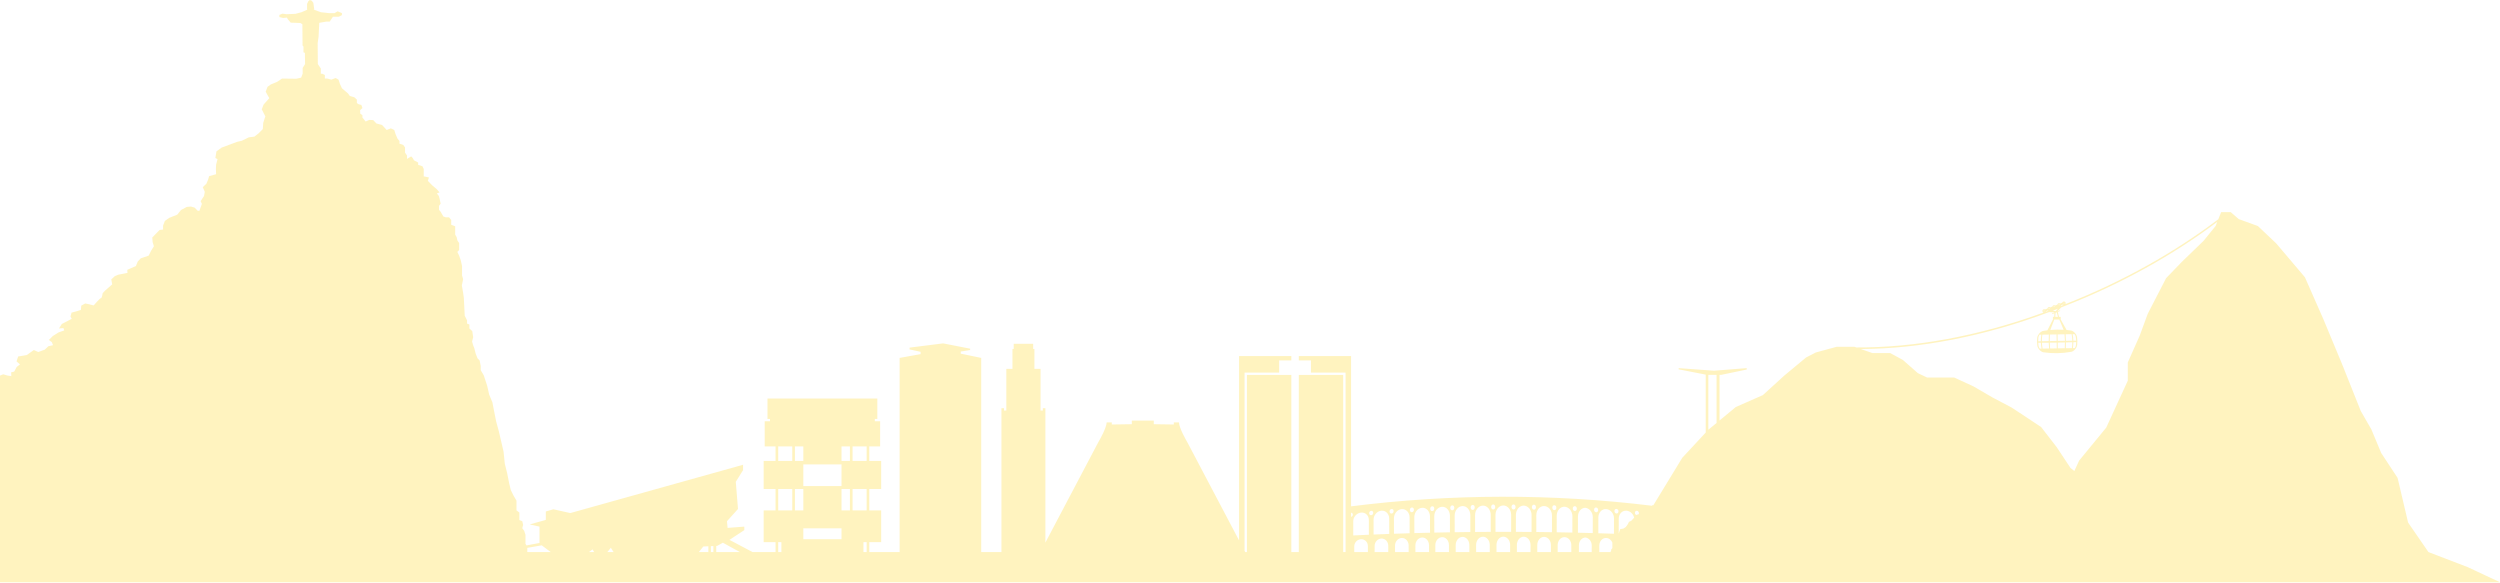
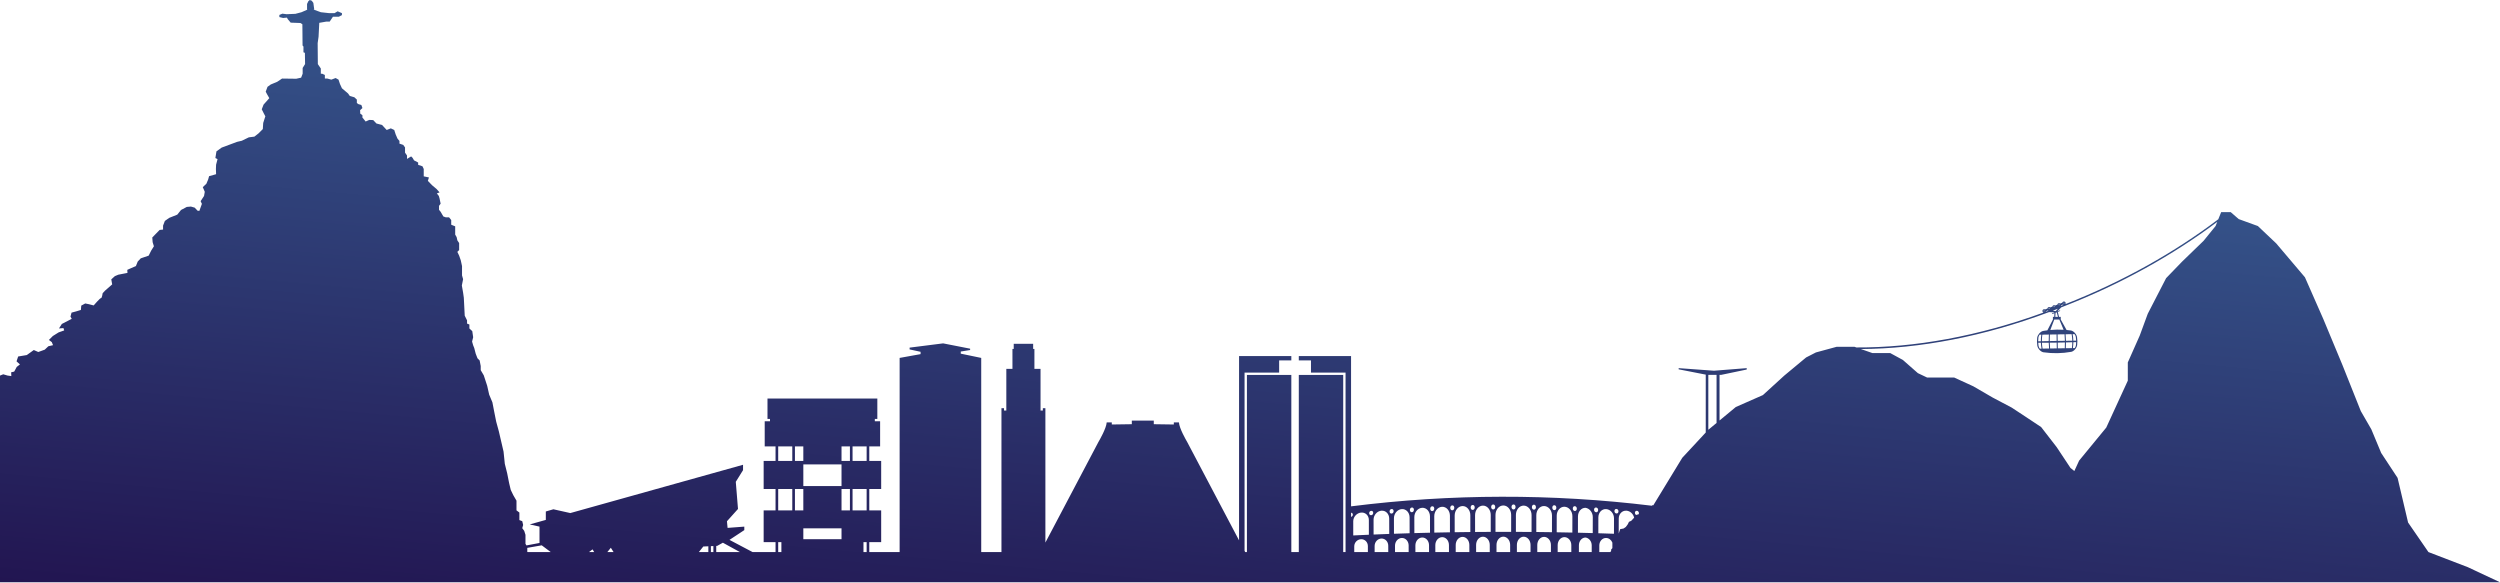
<svg xmlns="http://www.w3.org/2000/svg" version="1.1" id="svg1" width="6666.666" height="1552.72" viewBox="0 0 6666.666 1552.72">
-   <defs id="defs1" />
+   <defs id="defs1">
+     <linearGradient id="grad1" x1="0%" y1="100%" x2="100%" y2="-150%">
+       <stop offset="0%" stop-color="#221551" />
+       <stop offset="50%" stop-color="#3D6EA2" />
+       <stop offset="75%" stop-color="#4B9ACB" />
+       <stop offset="100%" stop-color="#58C7F3" />
+     </linearGradient>
+   </defs>
  <g id="g1" transform="translate(-10645.213,1832.495)">
    <g id="group-R5" transform="translate(1574.482,-4602.333)">
-       <path id="path4" d="m 10476.841,4237.278 v 4.307 l 0.88,0.426 h 61.64 l -23.986,-17.96 -38.534,6.72 z m 178.374,4.733 -4.387,-7.24 -9.4,7.24 z m 51.733,0 -7.307,-11.467 -9.306,11.467 z m 252.72,0 v -15.427 l -13.48,0.6 -11.853,14.826 z m 6.747,0 h 6.693 v -16.053 l -6.693,0.307 z m 14.293,0 h 63.133 l -45.453,-24.933 -15.16,8.427 -2.52,0.12 z m 165.213,-242.96 h 37.56 v -38.773 h -37.56 z m 0,131.827 h 37.56 v -57.093 h -37.56 z m 0,111.133 h 8.507 v -26.546 h -8.507 z m 44.627,-242.96 h 22.373 v -38.773 h -22.373 z m 0,131.827 h 22.373 v -57.093 h -22.373 z m 22.387,76.853 h 101.853 v -28.92 h -101.853 z m 124.253,-133.947 h -22.4 v 57.093 h 22.4 z m 7.027,-74.733 h 37.56 v -38.773 h -37.56 z m 0,131.827 h 37.56 v -57.093 h -37.56 z m 29.106,111.133 h 8.454 v -26.546 h -8.454 z m -36.133,-281.733 h -22.4 v 38.773 h 22.4 z m -73.533,47.92 h -50.72 v 57.84 h 101.853 v -57.84 h -50.76 z m 1409.933,139.947 c 6.227,-1.307 6.227,-11 0,-11 z m 5.787,49.547 c 13.866,-0.654 27.773,-1.293 41.68,-1.893 -0.04,-13.107 -0.04,-26.2 -0.05,-39.307 0,-12.093 -9.333,-20.987 -20.853,-19.773 -11.48,1.173 -20.773,11.56 -20.773,23.133 z m 2.693,44.32 h 36.333 v -15.96 c -0.03,-10.507 -8.16,-18.72 -18.186,-18.333 -10.04,0.387 -18.147,8.893 -18.147,19 z m 45.2,-98.293 c 7.16,-0.573 7.16,-12.347 -0.03,-11.667 -7.173,0.68 -7.146,12.267 0.03,11.667 m 6.373,51.547 c 13.934,-0.56 27.827,-1.107 41.734,-1.627 -0.05,-13.654 -0.07,-27.307 -0.107,-40.96 -0.01,-12.573 -9.373,-22.013 -20.867,-21 -11.48,1.027 -20.813,11.733 -20.813,23.853 0.04,13.267 0.04,26.507 0.05,39.733 m 2.774,46.746 h 36.36 c 0,-5.613 0,-11.24 -0.03,-16.867 -0.03,-10.933 -8.173,-19.533 -18.227,-19.227 -10.026,0.333 -18.12,9.214 -18.12,19.814 0,5.427 0,10.853 0.01,16.28 m 45.253,-102.64 c 7.16,-0.507 7.133,-12.747 -0.01,-12.173 -7.187,0.587 -7.16,12.68 0.01,12.173 m 6.333,53.827 c 13.894,-0.494 27.827,-0.947 41.734,-1.36 -0.04,-14.12 -0.05,-28.226 -0.107,-42.36 -0.03,-12.987 -9.373,-22.88 -20.893,-22.04 -11.534,0.853 -20.84,11.813 -20.814,24.44 0.03,13.747 0.05,27.547 0.08,41.32 m 2.8,48.813 h 36.347 c 0,-5.867 0,-11.733 -0.01,-17.613 -0.05,-11.307 -8.187,-20.267 -18.254,-19.987 -10,0.267 -18.133,9.44 -18.133,20.467 0,5.707 0.03,11.427 0.05,17.133 m 45,-106.28 c 7.147,-0.44 7.147,-13.053 -0.05,-12.573 -7.147,0.493 -7.12,12.987 0.05,12.573 m 6.56,55.746 c 13.92,-0.4 27.827,-0.746 41.747,-1.093 -0.05,-14.48 -0.05,-28.973 -0.107,-43.453 -0.01,-13.333 -9.4,-23.64 -20.92,-22.973 -11.533,0.667 -20.853,11.84 -20.8,24.88 0.03,14.227 0.04,28.413 0.08,42.64 m 2.787,50.533 h 36.36 c 0,-6.067 -0.03,-12.133 -0.03,-18.227 0,-11.586 -8.2,-20.853 -18.226,-20.613 -10.027,0.213 -18.147,9.64 -18.147,21.014 0.03,5.947 0.04,11.893 0.04,17.826 m 44.933,-109.253 c 7.174,-0.32 7.16,-13.253 -0.03,-12.88 -7.2,0.373 -7.147,13.227 0.03,12.88 m 5.454,57.386 c 13.893,-0.32 27.8,-0.573 41.72,-0.84 -0.01,-14.76 -0.04,-29.533 -0.04,-44.293 -0.05,-13.587 -9.427,-24.227 -20.96,-23.72 -11.52,0.507 -20.867,11.827 -20.814,25.187 0.01,14.533 0.07,29.107 0.09,43.666 m 2.773,51.867 h 36.347 c -0.01,-6.2 -0.04,-12.427 -0.04,-18.653 0,-11.84 -8.147,-21.307 -18.214,-21.12 -10.04,0.16 -18.186,9.747 -18.133,21.387 0.01,6.133 0.01,12.267 0.04,18.386 m 45.173,-111.386 c 7.187,-0.2 7.187,-13.387 -0.01,-13.107 -7.187,0.253 -7.16,13.347 0.01,13.107 m 6.44,58.493 c 13.894,-0.227 27.814,-0.413 41.747,-0.56 -0.03,-14.947 -0.03,-29.933 -0.05,-44.867 -0.03,-13.76 -9.374,-24.693 -20.92,-24.36 -11.534,0.347 -20.854,11.72 -20.827,25.333 0,14.787 0.01,29.627 0.05,44.453 m 2.734,52.893 h 36.386 c -0.03,-6.32 -0.03,-12.653 -0.03,-18.986 -0.03,-11.973 -8.174,-21.627 -18.2,-21.507 -10.08,0.12 -18.2,9.853 -18.174,21.72 0,6.254 0.01,12.52 0.01,18.773 m 45.293,-112.36 c 7.173,-0.133 7.147,-13.44 -0.04,-13.28 -7.16,0.173 -7.147,13.427 0.04,13.28 m 6.36,58.787 c 13.92,-0.133 27.84,-0.213 41.76,-0.28 v -45.2 c 0,-13.84 -9.373,-24.987 -20.893,-24.813 -11.56,0.187 -20.907,11.547 -20.907,25.307 0.03,15 0.04,29.987 0.04,44.987 m 2.76,53.573 h 36.36 v -19.16 c -0.04,-12.053 -8.16,-21.8 -18.213,-21.747 -10.067,0.067 -18.2,9.827 -18.174,21.854 0,6.347 0,12.733 0.03,19.053 m 45.547,-113.546 c 7.16,-0.04 7.16,-13.413 -0.01,-13.373 -7.186,0.08 -7.186,13.4 0.01,13.373 m 6.106,59.64 c 13.934,-0.053 27.854,-0.053 41.747,-0.013 0.03,-15.08 0.03,-30.147 0.03,-45.227 0,-13.84 -9.347,-25.12 -20.894,-25.107 -11.546,0 -20.88,11.28 -20.88,25.133 z m 2.707,53.906 h 36.373 v -19.186 c 0.03,-12.067 -8.133,-21.867 -18.2,-21.867 -10.026,0 -18.173,9.8 -18.173,21.867 z m 45.427,-113.573 c 7.173,0.053 7.173,-13.32 0,-13.373 -7.2,-0.027 -7.2,13.32 0,13.373 m 48.04,59.947 c 0.04,-14.987 0.05,-29.987 0.05,-44.973 0,-13.773 -9.347,-25.147 -20.867,-25.307 -11.56,-0.16 -20.906,11 -20.906,24.84 -0.03,15.053 -0.03,30.12 -0.03,45.187 13.933,0.067 27.827,0.133 41.747,0.253 m -39.094,53.626 h 36.374 c 0,-6.347 0.03,-12.72 0.03,-19.053 0,-12.027 -8.146,-21.827 -18.2,-21.88 -10.053,-0.04 -18.173,9.72 -18.2,21.773 z m 45.4,-113.08 c 7.174,0.12 7.2,-13.12 0.03,-13.293 -7.173,-0.133 -7.2,13.187 -0.03,13.293 m 48.107,60.107 c 0.03,-14.8 0.08,-29.64 0.08,-44.48 0.01,-13.613 -9.307,-25 -20.853,-25.307 -11.56,-0.347 -20.907,10.587 -20.934,24.36 -0.03,14.973 -0.03,29.947 -0.04,44.893 13.92,0.147 27.827,0.333 41.747,0.533 m -2.773,52.973 c 0,-6.253 0.01,-12.533 0.01,-18.8 0.05,-11.88 -8.067,-21.613 -18.133,-21.707 -10.027,-0.106 -18.214,9.52 -18.227,21.507 v 19 z m 9.093,-111.76 c 7.173,0.213 7.2,-12.88 0.03,-13.147 -7.174,-0.253 -7.2,12.92 -0.03,13.147 m 48.08,59.8 c 0.03,-14.573 0.05,-29.16 0.08,-43.733 0.04,-13.347 -9.293,-24.667 -20.813,-25.173 -11.547,-0.507 -20.92,10.187 -20.947,23.773 -0.01,14.773 -0.04,29.533 -0.07,44.333 13.894,0.24 27.827,0.507 41.747,0.8 m -2.787,51.96 c 0,-6.12 0.03,-12.253 0.03,-18.386 0.04,-11.707 -8.12,-21.307 -18.147,-21.454 -10.04,-0.173 -18.186,9.307 -18.24,21.16 v 18.68 z m 9.334,-109.48 c 7.186,0.32 7.2,-12.52 0.03,-12.893 -7.16,-0.36 -7.173,12.587 -0.03,12.893 m 47.826,58.893 c 0.04,-14.24 0.07,-28.467 0.09,-42.693 0.03,-12.613 -8.707,-23.453 -19.68,-24.773 -11.014,0.027 -19.787,10.08 -19.827,22.973 -0.03,14.48 -0.07,28.973 -0.08,43.453 13.16,0.32 26.347,0.653 39.493,1.04 m -2.786,50.586 c 0.01,-5.946 0.05,-11.88 0.05,-17.853 0.01,-10.96 -7.52,-20.067 -17.053,-20.947 -9.507,0.453 -17.067,9.44 -17.107,20.573 0,6.093 -0.01,12.16 -0.03,18.227 z m 9.226,-107.013 v 0.027 c 0.72,0.453 1.56,0.76 2.547,0.84 5.867,0.307 6.96,-7.92 3.267,-11.24 -0.867,-0.8 -1.96,-1.333 -3.347,-1.44 -6.227,-0.413 -7.053,9.053 -2.467,11.813 m 50.16,58.2 c 0.03,-13.774 0.07,-27.573 0.08,-41.32 0.04,-12.627 -9.28,-23.587 -20.786,-24.44 -11.52,-0.84 -20.88,9.053 -20.92,22.04 -0.03,14.133 -0.05,28.24 -0.09,42.36 13.92,0.413 27.814,0.867 41.72,1.36 m -9.653,48.813 2.067,-3 v -3.6 l 3.333,-3.92 v -5.267 -5 -4.373 c -2.787,-7.133 -9.187,-12.253 -16.627,-12.44 -10.04,-0.28 -18.2,8.68 -18.24,19.987 0,5.88 -0.01,11.746 -0.01,17.613 z m 16.28,-102.866 c 7.187,0.52 7.2,-11.56 0.04,-12.147 -7.173,-0.6 -7.187,11.653 -0.04,12.147 m 6.387,52.6 1.92,-6.12 1.666,-4.733 8.907,-1.667 6.107,-4.173 5.293,-7.24 3.067,-6.4 6.106,-2.773 7.734,-8.253 c -2.16,-9.867 -10.36,-17.813 -20.214,-18.707 -11.506,-1.013 -20.866,8.427 -20.866,21 -0.04,13.12 -0.05,26.253 -0.09,39.36 z m 46.213,-48.653 6.76,-2.04 c 1.6,-3.333 0.03,-8.6 -4.72,-9.067 -6.413,-0.613 -7.08,8.693 -2.04,11.107 m 192.373,-227.173 21.974,-18.2 v -128.2 h -21.974 z m 888.027,-253.627 -4.64,0.067 c -1.653,2.293 -2.867,4.96 -3.187,7.72 -0.36,3.333 -0.546,6.627 -0.546,9.907 2.36,-0.053 4.706,-0.107 7.066,-0.173 -0.04,-5.787 0.414,-11.6 1.307,-17.52 m -1.227,21.493 h -7.04 c 0.147,2.733 0.4,5.467 0.814,8.213 0.4,2.76 1.693,5.373 3.44,7.6 l 4.64,-0.067 c -1,-5.293 -1.614,-10.507 -1.854,-15.747 m 21.307,-21.813 -17.44,0.293 c -0.813,5.88 -1.2,11.693 -1.16,17.493 6.053,-0.133 12.107,-0.267 18.173,-0.4 -0.07,-5.773 0.07,-11.587 0.427,-17.387 m -0.333,21.76 c -6.067,0.053 -12.107,0.053 -18.174,0.053 0.227,5.227 0.787,10.44 1.694,15.68 l 17.413,-0.28 c -0.48,-5.16 -0.773,-10.293 -0.933,-15.453 m 64.373,14.4 5.027,-0.067 c 1.64,-2.293 2.866,-4.947 3.173,-7.707 0.32,-2.773 0.48,-5.507 0.533,-8.24 -2.48,0.08 -4.96,0.16 -7.44,0.267 -0.07,5.2 -0.493,10.453 -1.293,15.747 m 1.24,-19.747 c 2.493,-0.027 4.987,-0.053 7.467,-0.067 -0.09,-3.293 -0.374,-6.587 -0.867,-9.893 -0.4,-2.76 -1.707,-5.373 -3.453,-7.6 l -5.014,0.08 c 1.094,5.88 1.72,11.68 1.867,17.48 m -20.133,20.067 16.24,-0.267 c 0.706,-5.293 1.093,-10.52 1.146,-15.707 -5.626,0.173 -11.28,0.333 -16.92,0.48 0,5.16 -0.133,10.32 -0.466,15.493 m 0.4,-19.84 c 5.653,-0.067 11.306,-0.147 16.946,-0.2 -0.16,-5.8 -0.733,-11.587 -1.733,-17.453 l -16.213,0.267 c 0.546,5.787 0.866,11.613 1,17.387 m -516.227,32.72 h 47.613 l 33.8,18.4 39.934,35.12 24.573,11.707 h 26.133 46.08 l 51.067,23.413 51.84,30.107 50.707,26.773 50.68,33.44 27.666,18.387 41.454,53.533 36.88,55.6 10.213,8.067 12.76,-27.76 72.333,-88.04 57.467,-125.107 v -48.653 l 31.907,-71.827 21.28,-57.907 48.946,-94.987 42.547,-44.013 57.453,-55.613 31.934,-39.373 4.48,-11.16 c -116.907,87.773 -255.787,165.813 -410.587,225.92 -1.867,0.773 -3.72,1.48 -5.573,2.227 l -10.12,10.427 0.09,-0.013 6.747,-2.627 0.653,1.653 -6.187,2.427 -0.266,0.093 3.28,13.293 h 4.586 v 7.107 l 15.494,27.853 c 3.88,0.36 7.746,0.827 11.626,1.36 6.694,1.093 14.907,9.28 16.294,17.48 1.146,7.173 1.266,14.187 0.373,21.4 -1.147,8.24 -9.08,16.693 -15.707,18 -24.653,4.387 -49.48,4.787 -74.24,1.227 -3.373,-0.533 -7.146,-2.92 -10.253,-6.173 -3,-3.2 -5.36,-7.24 -6.067,-11.28 -1.12,-7.187 -1.226,-14.213 -0.333,-21.4 0.52,-3.88 2.56,-7.8 5.253,-11 3.04,-3.627 6.92,-6.32 10.454,-7.013 3.826,-0.68 7.64,-1.253 11.48,-1.747 l 14.76,-28.707 v -7.107 h 3.52 l 0.453,-9.773 -5.933,2.32 -0.654,-1.667 6.68,-2.6 0.03,-0.253 -14.267,-0.8 c -173.813,65.2 -345.573,97.653 -501.906,98.547 z m 510.88,-134.307 c -1.507,0.16 -1.28,2.52 0.24,2.373 1.52,-0.147 1.307,-2.507 -0.24,-2.373 m -2.947,5.013 -5.346,2.107 0.52,1.347 c 1.626,-0.64 3.226,-1.267 4.84,-1.893 0.586,-0.24 1.16,-0.48 1.733,-0.693 -0.627,-0.173 -1.227,-0.453 -1.747,-0.867 m -10.146,-0.533 c -1.52,0.147 -1.307,2.507 0.24,2.373 1.533,-0.147 1.293,-2.52 -0.24,-2.373 m -2.854,33.333 -3.253,-12.187 -3.133,1.24 -0.734,10.947 z m -0.64,68.613 c 0.09,5.12 0.174,10.24 0.227,15.347 l 18.613,-0.293 c 0.267,-5.173 0.387,-10.333 0.347,-15.453 -6.373,0.147 -12.773,0.28 -19.187,0.4 m 19.147,-4.813 c -0.133,-5.787 -0.427,-11.56 -0.92,-17.373 l -18.613,0.307 c 0.106,5.787 0.226,11.56 0.32,17.36 6.4,-0.12 12.8,-0.187 19.213,-0.293 m -3.44,-29.453 -11.413,-27.24 h -13.414 l -10.573,27.84 c 11.76,-1.093 23.573,-1.307 35.4,-0.6 m -36.84,34.533 c 0.12,5.133 0.413,10.28 0.827,15.453 l 17.813,-0.307 c -0.107,-5.133 -0.2,-10.267 -0.293,-15.373 -6.12,0.107 -12.254,0.16 -18.347,0.227 m 18.267,-4.733 c -0.09,-5.787 -0.174,-11.587 -0.227,-17.36 l -17.84,0.293 c -0.267,5.813 -0.373,11.6 -0.293,17.4 6.12,-0.12 12.226,-0.253 18.36,-0.333 m -10.2,-80.693 7.84,1.333 5.626,-6.533 c -4.48,1.773 -8.973,3.48 -13.466,5.2 m 3.253,-11.773 c -1.533,0.173 -1.293,2.507 0.227,2.373 1.52,-0.147 1.306,-2.52 -0.227,-2.373 m -13.32,5.027 c -1.52,0.147 -1.28,2.52 0.227,2.373 1.546,-0.16 1.306,-2.52 -0.227,-2.373 m -2.533,5.867 -5.814,2.267 c -0.08,0.52 -0.266,1 -0.506,1.48 2.266,-0.853 4.533,-1.667 6.8,-2.52 z m -10.92,0.36 c -1.534,0.16 -1.307,2.52 0.24,2.373 1.52,-0.16 1.28,-2.52 -0.24,-2.373 m -5450.654,173.64 8.632,-3.467 11.496,3.36 10.079,1.44 -0.475,-10.08 8.171,-1.92 6.702,-12.453 8.601,-6.693 -9.099,-8.16 4.32,-12.947 23.007,-3.84 18.703,-13.427 11.949,5.28 17.278,-6.253 9.597,-9.093 12.476,-2.867 -3.377,-8.173 -7.644,-5.747 10.524,-10.533 15.325,-9.6 14.873,-5.253 -1.899,-6.24 -11.972,0.96 7.644,-12 26.377,-13.64 -3.347,-6.013 2.849,-10.547 12.453,-3.36 12.476,-3.813 0.972,-11.507 10.555,-5.76 9.573,1.92 12.973,3.347 c 0,0 17.256,-20.133 19.631,-19.64 2.42,0.467 4.327,-12.947 4.327,-12.947 l 6.22,-6.72 19.177,-16.787 -2.397,-13.427 9.575,-8.613 9.128,-3.84 24.448,-4.787 -0.476,-8.16 8.601,-3.84 14.407,-6.213 4.795,-12 8.148,-8.627 21.108,-7.187 6.672,-13.413 7.229,-11.52 -3.355,-11.027 -0.949,-12.467 19.629,-20.133 9.121,-0.947 v -10.547 l 4.78,-12.48 11.496,-8.147 21.605,-8.627 10.048,-12.467 15.327,-8.133 11.028,-0.973 10.079,2.893 7.675,8.147 4.772,0.467 6.755,-18.707 -3.4,-7.173 9.121,-13.907 1.952,-11.027 -5.299,-12.467 9.573,-9.107 4.824,-11.507 2.375,-8.613 18.703,-5.28 -0.475,-13.92 0.475,-11.493 3.853,-14.867 -5.775,-2.88 2.872,-17.733 13.901,-10.067 41.249,-15.347 12.455,-2.88 18.703,-9.107 14.851,-1.907 11.028,-8.627 11.496,-11.52 0.98,-16.293 5.723,-17.747 -3.823,-7.187 -5.752,-11.493 4.803,-12.467 15.348,-17.267 -5.775,-10.067 -3.829,-7.187 4.801,-12.933 8.624,-6.24 17.256,-7.187 12.928,-8.64 37.873,0.48 12.975,-2.867 4.077,-10.547 v -15.347 l 6.453,-10.36 -0.475,-29.92 -3.831,-1.44 v -15.333 l -2.396,-2.88 -0.499,-56.56 -5.231,-3.36 -25.925,-0.96 -7.652,-9.093 -2.396,-4.32 -10.08,0.96 -10.071,-2.4 v -5.76 l 8.149,-3.36 11.051,1.44 23.452,-0.96 16.328,-4.293 16.299,-7.213 h -1.447 v -14.853 l 3.369,-7.2 3.829,-3.347 5.277,1.907 4.296,5.76 2.397,17.733 h -2.299 l 20.052,7.213 21.552,2.387 h 14.873 l 8.157,-4.8 11.496,4.8 v 5.28 l -8.149,4.293 h -11.504 -4.319 l -8.601,12.947 h -8.655 l -19.177,3.373 -1.9,36.907 -2.42,17.253 0.497,55.893 7.923,11.693 v 13.92 h 3.581 l 7.199,3.347 v 9.587 h 6.703 l 10.545,2.88 11.481,-4.32 7.697,4.32 3.829,11.507 5.269,11.493 16.328,13.907 4.771,6.72 11.979,3.36 6.724,6.227 v 9.107 l 3.829,2.88 8.172,2.4 2.85,8.147 -6.196,5.747 0.452,9.107 5.744,4.32 v 6.227 l 4.802,5.773 3.799,4.773 9.627,-4.32 10.524,0.493 8.653,9.107 14.873,3.84 12.455,13.427 10.999,-4.333 9.128,4.333 3.852,11.973 4.772,11.013 5.277,6.253 v 7.173 l 10.049,3.373 4.802,6.693 v 13.907 l 5.3,7.68 v 9.107 l 10.998,-6.72 3.83,3.84 3.874,6.707 10.999,5.76 v 6.24 l 11.525,3.827 3.355,7.187 v 9.6 10.053 l 13.871,2.893 -2.872,9.107 11.052,11.493 11.97,10.067 8.158,9.12 -7.207,2.867 5.276,6.72 1.931,6.707 2.872,13.907 -4.298,5.76 v 10.533 l 4.298,5.28 7.229,12.453 6.671,2.413 h 8.624 l 5.729,7.187 v 12.48 l 10.577,4.293 v 8.64 13.413 l 3.844,6.707 1.908,8.627 4.771,7.2 v 9.12 9.587 l -4.771,4.787 4.771,10.067 4.351,12.467 3.354,15.347 v 13.893 11.027 l 2.872,10.08 -3.348,16.773 3.348,19.173 1.899,13.427 2.428,47.933 6.197,12.453 v 8.64 l 6.226,2.413 v 10.533 l 7.705,7.187 2.375,16.293 -2.88,11.507 2.88,10.067 2.894,7.187 3.83,14.88 4.801,12.453 5.745,5.76 2.879,14.853 v 11.04 l 8.149,13.88 9.099,27.813 5.277,23.507 8.624,20.613 4.802,24.907 5.277,26.387 7.177,26.36 5.775,24.92 6.707,28.773 3.346,32.6 6.24,24.907 5.254,26.387 4.333,18.213 6.693,13.92 8.627,14.853 v 18.213 7.667 l 7.707,5.747 v 12.467 7.667 l 7.64,2.893 2.4,10.053 -2.4,8.627 5.306,7.2 3.32,10.547 v 9.107 14.867 l 2.56,4.306 34.854,-6.599 v -43.573 l -26.08,-5.88 42.906,-12.013 v -22.48 l 20.2,-5.88 45.107,10.107 460.627,-128.787 v 14.32 l -19.347,31.12 5.893,72.387 -29.453,32.813 1.68,17.68 44.6,-3.387 v 9.28 l -39.547,26.08 61.574,32.493 h 61.28 v -26.546 h -31.72 v -84.587 h 31.72 v -57.093 h -31.72 v -74.733 h 31.72 v -38.773 h -28.907 v -66.987 h 14.107 v -6.347 h -6.694 v -54.293 h 146.254 0.373 146.293 v 54.293 h -6.706 v 6.347 h 14.133 v 66.987 h -28.907 v 38.773 h 31.734 v 74.733 h -31.734 v 57.093 h 31.734 v 84.587 h -31.734 v 26.546 h 80.934 v -517.733 l 55.853,-10.093 v -6.227 l -29.253,-6.36 v -4.76 l 89.413,-11.347 71.973,14.147 v 3.613 l -24.973,3.987 v 5.68 l 54.573,11.36 v 517.733 h 53.96 v -383.64 h 6.827 v 6.133 h 6.147 v -111.04 h 16.333 v -53.147 h 3.413 v -13.627 h 25.88 25.907 v 13.627 h 3.373 v 53.147 h 16.347 v 111.04 h 6.147 v -6.133 h 6.786 v 358.306 c 35.907,-68.08 105.934,-200.88 141.534,-268.44 0.52,-1.013 0.52,-0.947 0.346,-0.573 2.707,-4.627 20.627,-35.68 21.6,-51.4 h 6.76 6.8 v 5.56 l 53.427,-0.787 v -9.573 h 28.28 2 28.293 v 9.573 l 53.454,0.787 v -5.56 h 6.786 6.8 c 0.974,15.693 18.854,46.76 21.574,51.4 -0.174,-0.373 -0.2,-0.427 0.346,0.573 34.6,65.693 101.76,193.013 138.44,262.613 v -491.48 h 75.427 31.453 32.507 v 11.52 h -32.507 v 32.507 h -85.906 -6.307 v 6.28 469.013 c 0.6,1.16 1.173,2.253 1.76,3.32 h 4.547 v -472.333 h 118.413 v 472.333 h 19.92 v -472.333 h 118.413 v 472.333 h 6.28 v -472.333 -6.28 h -6.28 -85.933 v -32.507 h -32.48 v -11.52 h 32.48 31.427 75.453 v 400.707 c 266.32,-33.587 535.8,-34.12 802.213,-1.613 l 0.587,-1.24 h 3.293 l 77.107,-126.573 62.627,-67.44 v -154.36 l -72.2,-14.147 v -3.173 l 94.16,6.893 87.293,-6.893 v 3.707 l -68.24,14.28 h -4.24 v 121.64 l 43.467,-35.987 72.173,-31.773 56.867,-51.853 58.36,-48.493 26.12,-13.373 55.293,-15.053 h 47.613 l 5,1.747 c 155,0.8 325.84,-29.827 499.054,-93.067 -1.134,-0.44 -2.067,-1.36 -2.56,-2.573 -0.947,-2.4 0.24,-5.107 2.626,-6.04 1.4,-0.533 2.88,-0.36 4.067,0.32 l 6.28,-2.44 c 0.213,-1.613 1.293,-3.08 2.933,-3.693 1.614,-0.627 3.387,-0.32 4.64,0.733 l 5.654,-2.2 c 0.293,-1.52 1.32,-2.867 2.88,-3.48 1.533,-0.587 3.2,-0.32 4.453,0.613 l 5.933,-2.32 c 0.227,-1.613 1.294,-3.053 2.907,-3.693 1.64,-0.64 3.4,-0.28 4.653,0.747 l 5.534,-2.187 c 0.413,-1.307 1.386,-2.44 2.773,-2.987 2.4,-0.933 5.107,0.253 6.04,2.64 0.533,1.387 0.347,2.893 -0.36,4.08 153.867,-60.413 291.773,-138.573 407.653,-226.307 l 7.627,-18.987 h 25.52 l 21.28,18.52 51.08,18.547 48.947,46.333 76.586,90.347 48.947,111.213 51.067,122.787 48.946,122.773 28.054,48.6 26.266,63.027 43.76,66.52 28.014,119.04 54.266,78.773 105.04,40.28 85.787,40.267 h -334.373 -56.04 -1824.094 -15.48 -4436.68 v -551.147" style="fill:#FFD200;fill-opacity:0.25;fill-rule:nonzero;stroke:none;stroke-width:0.133" />
+       <path id="path4" d="m 10476.841,4237.278 v 4.307 l 0.88,0.426 h 61.64 l -23.986,-17.96 -38.534,6.72 z m 178.374,4.733 -4.387,-7.24 -9.4,7.24 z m 51.733,0 -7.307,-11.467 -9.306,11.467 z m 252.72,0 v -15.427 l -13.48,0.6 -11.853,14.826 z m 6.747,0 h 6.693 v -16.053 l -6.693,0.307 z m 14.293,0 h 63.133 l -45.453,-24.933 -15.16,8.427 -2.52,0.12 z m 165.213,-242.96 h 37.56 v -38.773 h -37.56 z m 0,131.827 h 37.56 v -57.093 h -37.56 z m 0,111.133 h 8.507 v -26.546 h -8.507 z m 44.627,-242.96 h 22.373 v -38.773 h -22.373 z m 0,131.827 h 22.373 v -57.093 h -22.373 z m 22.387,76.853 h 101.853 v -28.92 h -101.853 z m 124.253,-133.947 h -22.4 v 57.093 h 22.4 z m 7.027,-74.733 h 37.56 v -38.773 h -37.56 z m 0,131.827 h 37.56 v -57.093 h -37.56 z m 29.106,111.133 h 8.454 v -26.546 h -8.454 z m -36.133,-281.733 h -22.4 v 38.773 h 22.4 z m -73.533,47.92 h -50.72 v 57.84 h 101.853 v -57.84 h -50.76 z m 1409.933,139.947 c 6.227,-1.307 6.227,-11 0,-11 z m 5.787,49.547 c 13.866,-0.654 27.773,-1.293 41.68,-1.893 -0.04,-13.107 -0.04,-26.2 -0.05,-39.307 0,-12.093 -9.333,-20.987 -20.853,-19.773 -11.48,1.173 -20.773,11.56 -20.773,23.133 z m 2.693,44.32 h 36.333 v -15.96 c -0.03,-10.507 -8.16,-18.72 -18.186,-18.333 -10.04,0.387 -18.147,8.893 -18.147,19 z m 45.2,-98.293 c 7.16,-0.573 7.16,-12.347 -0.03,-11.667 -7.173,0.68 -7.146,12.267 0.03,11.667 m 6.373,51.547 c 13.934,-0.56 27.827,-1.107 41.734,-1.627 -0.05,-13.654 -0.07,-27.307 -0.107,-40.96 -0.01,-12.573 -9.373,-22.013 -20.867,-21 -11.48,1.027 -20.813,11.733 -20.813,23.853 0.04,13.267 0.04,26.507 0.05,39.733 m 2.774,46.746 h 36.36 c 0,-5.613 0,-11.24 -0.03,-16.867 -0.03,-10.933 -8.173,-19.533 -18.227,-19.227 -10.026,0.333 -18.12,9.214 -18.12,19.814 0,5.427 0,10.853 0.01,16.28 m 45.253,-102.64 c 7.16,-0.507 7.133,-12.747 -0.01,-12.173 -7.187,0.587 -7.16,12.68 0.01,12.173 m 6.333,53.827 c 13.894,-0.494 27.827,-0.947 41.734,-1.36 -0.04,-14.12 -0.05,-28.226 -0.107,-42.36 -0.03,-12.987 -9.373,-22.88 -20.893,-22.04 -11.534,0.853 -20.84,11.813 -20.814,24.44 0.03,13.747 0.05,27.547 0.08,41.32 m 2.8,48.813 h 36.347 c 0,-5.867 0,-11.733 -0.01,-17.613 -0.05,-11.307 -8.187,-20.267 -18.254,-19.987 -10,0.267 -18.133,9.44 -18.133,20.467 0,5.707 0.03,11.427 0.05,17.133 m 45,-106.28 c 7.147,-0.44 7.147,-13.053 -0.05,-12.573 -7.147,0.493 -7.12,12.987 0.05,12.573 m 6.56,55.746 c 13.92,-0.4 27.827,-0.746 41.747,-1.093 -0.05,-14.48 -0.05,-28.973 -0.107,-43.453 -0.01,-13.333 -9.4,-23.64 -20.92,-22.973 -11.533,0.667 -20.853,11.84 -20.8,24.88 0.03,14.227 0.04,28.413 0.08,42.64 m 2.787,50.533 h 36.36 c 0,-6.067 -0.03,-12.133 -0.03,-18.227 0,-11.586 -8.2,-20.853 -18.226,-20.613 -10.027,0.213 -18.147,9.64 -18.147,21.014 0.03,5.947 0.04,11.893 0.04,17.826 m 44.933,-109.253 c 7.174,-0.32 7.16,-13.253 -0.03,-12.88 -7.2,0.373 -7.147,13.227 0.03,12.88 m 5.454,57.386 c 13.893,-0.32 27.8,-0.573 41.72,-0.84 -0.01,-14.76 -0.04,-29.533 -0.04,-44.293 -0.05,-13.587 -9.427,-24.227 -20.96,-23.72 -11.52,0.507 -20.867,11.827 -20.814,25.187 0.01,14.533 0.07,29.107 0.09,43.666 m 2.773,51.867 h 36.347 c -0.01,-6.2 -0.04,-12.427 -0.04,-18.653 0,-11.84 -8.147,-21.307 -18.214,-21.12 -10.04,0.16 -18.186,9.747 -18.133,21.387 0.01,6.133 0.01,12.267 0.04,18.386 m 45.173,-111.386 c 7.187,-0.2 7.187,-13.387 -0.01,-13.107 -7.187,0.253 -7.16,13.347 0.01,13.107 m 6.44,58.493 c 13.894,-0.227 27.814,-0.413 41.747,-0.56 -0.03,-14.947 -0.03,-29.933 -0.05,-44.867 -0.03,-13.76 -9.374,-24.693 -20.92,-24.36 -11.534,0.347 -20.854,11.72 -20.827,25.333 0,14.787 0.01,29.627 0.05,44.453 m 2.734,52.893 h 36.386 c -0.03,-6.32 -0.03,-12.653 -0.03,-18.986 -0.03,-11.973 -8.174,-21.627 -18.2,-21.507 -10.08,0.12 -18.2,9.853 -18.174,21.72 0,6.254 0.01,12.52 0.01,18.773 m 45.293,-112.36 c 7.173,-0.133 7.147,-13.44 -0.04,-13.28 -7.16,0.173 -7.147,13.427 0.04,13.28 m 6.36,58.787 c 13.92,-0.133 27.84,-0.213 41.76,-0.28 v -45.2 c 0,-13.84 -9.373,-24.987 -20.893,-24.813 -11.56,0.187 -20.907,11.547 -20.907,25.307 0.03,15 0.04,29.987 0.04,44.987 m 2.76,53.573 h 36.36 v -19.16 c -0.04,-12.053 -8.16,-21.8 -18.213,-21.747 -10.067,0.067 -18.2,9.827 -18.174,21.854 0,6.347 0,12.733 0.03,19.053 m 45.547,-113.546 c 7.16,-0.04 7.16,-13.413 -0.01,-13.373 -7.186,0.08 -7.186,13.4 0.01,13.373 m 6.106,59.64 c 13.934,-0.053 27.854,-0.053 41.747,-0.013 0.03,-15.08 0.03,-30.147 0.03,-45.227 0,-13.84 -9.347,-25.12 -20.894,-25.107 -11.546,0 -20.88,11.28 -20.88,25.133 z m 2.707,53.906 h 36.373 v -19.186 c 0.03,-12.067 -8.133,-21.867 -18.2,-21.867 -10.026,0 -18.173,9.8 -18.173,21.867 z m 45.427,-113.573 c 7.173,0.053 7.173,-13.32 0,-13.373 -7.2,-0.027 -7.2,13.32 0,13.373 m 48.04,59.947 c 0.04,-14.987 0.05,-29.987 0.05,-44.973 0,-13.773 -9.347,-25.147 -20.867,-25.307 -11.56,-0.16 -20.906,11 -20.906,24.84 -0.03,15.053 -0.03,30.12 -0.03,45.187 13.933,0.067 27.827,0.133 41.747,0.253 m -39.094,53.626 h 36.374 c 0,-6.347 0.03,-12.72 0.03,-19.053 0,-12.027 -8.146,-21.827 -18.2,-21.88 -10.053,-0.04 -18.173,9.72 -18.2,21.773 z m 45.4,-113.08 c 7.174,0.12 7.2,-13.12 0.03,-13.293 -7.173,-0.133 -7.2,13.187 -0.03,13.293 m 48.107,60.107 c 0.03,-14.8 0.08,-29.64 0.08,-44.48 0.01,-13.613 -9.307,-25 -20.853,-25.307 -11.56,-0.347 -20.907,10.587 -20.934,24.36 -0.03,14.973 -0.03,29.947 -0.04,44.893 13.92,0.147 27.827,0.333 41.747,0.533 m -2.773,52.973 c 0,-6.253 0.01,-12.533 0.01,-18.8 0.05,-11.88 -8.067,-21.613 -18.133,-21.707 -10.027,-0.106 -18.214,9.52 -18.227,21.507 v 19 z m 9.093,-111.76 c 7.173,0.213 7.2,-12.88 0.03,-13.147 -7.174,-0.253 -7.2,12.92 -0.03,13.147 m 48.08,59.8 c 0.03,-14.573 0.05,-29.16 0.08,-43.733 0.04,-13.347 -9.293,-24.667 -20.813,-25.173 -11.547,-0.507 -20.92,10.187 -20.947,23.773 -0.01,14.773 -0.04,29.533 -0.07,44.333 13.894,0.24 27.827,0.507 41.747,0.8 m -2.787,51.96 c 0,-6.12 0.03,-12.253 0.03,-18.386 0.04,-11.707 -8.12,-21.307 -18.147,-21.454 -10.04,-0.173 -18.186,9.307 -18.24,21.16 v 18.68 z m 9.334,-109.48 c 7.186,0.32 7.2,-12.52 0.03,-12.893 -7.16,-0.36 -7.173,12.587 -0.03,12.893 m 47.826,58.893 c 0.04,-14.24 0.07,-28.467 0.09,-42.693 0.03,-12.613 -8.707,-23.453 -19.68,-24.773 -11.014,0.027 -19.787,10.08 -19.827,22.973 -0.03,14.48 -0.07,28.973 -0.08,43.453 13.16,0.32 26.347,0.653 39.493,1.04 m -2.786,50.586 c 0.01,-5.946 0.05,-11.88 0.05,-17.853 0.01,-10.96 -7.52,-20.067 -17.053,-20.947 -9.507,0.453 -17.067,9.44 -17.107,20.573 0,6.093 -0.01,12.16 -0.03,18.227 z m 9.226,-107.013 v 0.027 c 0.72,0.453 1.56,0.76 2.547,0.84 5.867,0.307 6.96,-7.92 3.267,-11.24 -0.867,-0.8 -1.96,-1.333 -3.347,-1.44 -6.227,-0.413 -7.053,9.053 -2.467,11.813 m 50.16,58.2 c 0.03,-13.774 0.07,-27.573 0.08,-41.32 0.04,-12.627 -9.28,-23.587 -20.786,-24.44 -11.52,-0.84 -20.88,9.053 -20.92,22.04 -0.03,14.133 -0.05,28.24 -0.09,42.36 13.92,0.413 27.814,0.867 41.72,1.36 m -9.653,48.813 2.067,-3 v -3.6 l 3.333,-3.92 v -5.267 -5 -4.373 c -2.787,-7.133 -9.187,-12.253 -16.627,-12.44 -10.04,-0.28 -18.2,8.68 -18.24,19.987 0,5.88 -0.01,11.746 -0.01,17.613 z m 16.28,-102.866 c 7.187,0.52 7.2,-11.56 0.04,-12.147 -7.173,-0.6 -7.187,11.653 -0.04,12.147 m 6.387,52.6 1.92,-6.12 1.666,-4.733 8.907,-1.667 6.107,-4.173 5.293,-7.24 3.067,-6.4 6.106,-2.773 7.734,-8.253 c -2.16,-9.867 -10.36,-17.813 -20.214,-18.707 -11.506,-1.013 -20.866,8.427 -20.866,21 -0.04,13.12 -0.05,26.253 -0.09,39.36 z m 46.213,-48.653 6.76,-2.04 c 1.6,-3.333 0.03,-8.6 -4.72,-9.067 -6.413,-0.613 -7.08,8.693 -2.04,11.107 m 192.373,-227.173 21.974,-18.2 v -128.2 h -21.974 z m 888.027,-253.627 -4.64,0.067 c -1.653,2.293 -2.867,4.96 -3.187,7.72 -0.36,3.333 -0.546,6.627 -0.546,9.907 2.36,-0.053 4.706,-0.107 7.066,-0.173 -0.04,-5.787 0.414,-11.6 1.307,-17.52 m -1.227,21.493 h -7.04 c 0.147,2.733 0.4,5.467 0.814,8.213 0.4,2.76 1.693,5.373 3.44,7.6 l 4.64,-0.067 c -1,-5.293 -1.614,-10.507 -1.854,-15.747 m 21.307,-21.813 -17.44,0.293 c -0.813,5.88 -1.2,11.693 -1.16,17.493 6.053,-0.133 12.107,-0.267 18.173,-0.4 -0.07,-5.773 0.07,-11.587 0.427,-17.387 m -0.333,21.76 c -6.067,0.053 -12.107,0.053 -18.174,0.053 0.227,5.227 0.787,10.44 1.694,15.68 l 17.413,-0.28 c -0.48,-5.16 -0.773,-10.293 -0.933,-15.453 m 64.373,14.4 5.027,-0.067 c 1.64,-2.293 2.866,-4.947 3.173,-7.707 0.32,-2.773 0.48,-5.507 0.533,-8.24 -2.48,0.08 -4.96,0.16 -7.44,0.267 -0.07,5.2 -0.493,10.453 -1.293,15.747 m 1.24,-19.747 c 2.493,-0.027 4.987,-0.053 7.467,-0.067 -0.09,-3.293 -0.374,-6.587 -0.867,-9.893 -0.4,-2.76 -1.707,-5.373 -3.453,-7.6 l -5.014,0.08 c 1.094,5.88 1.72,11.68 1.867,17.48 m -20.133,20.067 16.24,-0.267 c 0.706,-5.293 1.093,-10.52 1.146,-15.707 -5.626,0.173 -11.28,0.333 -16.92,0.48 0,5.16 -0.133,10.32 -0.466,15.493 m 0.4,-19.84 c 5.653,-0.067 11.306,-0.147 16.946,-0.2 -0.16,-5.8 -0.733,-11.587 -1.733,-17.453 l -16.213,0.267 c 0.546,5.787 0.866,11.613 1,17.387 m -516.227,32.72 h 47.613 l 33.8,18.4 39.934,35.12 24.573,11.707 h 26.133 46.08 l 51.067,23.413 51.84,30.107 50.707,26.773 50.68,33.44 27.666,18.387 41.454,53.533 36.88,55.6 10.213,8.067 12.76,-27.76 72.333,-88.04 57.467,-125.107 v -48.653 l 31.907,-71.827 21.28,-57.907 48.946,-94.987 42.547,-44.013 57.453,-55.613 31.934,-39.373 4.48,-11.16 c -116.907,87.773 -255.787,165.813 -410.587,225.92 -1.867,0.773 -3.72,1.48 -5.573,2.227 l -10.12,10.427 0.09,-0.013 6.747,-2.627 0.653,1.653 -6.187,2.427 -0.266,0.093 3.28,13.293 h 4.586 v 7.107 l 15.494,27.853 c 3.88,0.36 7.746,0.827 11.626,1.36 6.694,1.093 14.907,9.28 16.294,17.48 1.146,7.173 1.266,14.187 0.373,21.4 -1.147,8.24 -9.08,16.693 -15.707,18 -24.653,4.387 -49.48,4.787 -74.24,1.227 -3.373,-0.533 -7.146,-2.92 -10.253,-6.173 -3,-3.2 -5.36,-7.24 -6.067,-11.28 -1.12,-7.187 -1.226,-14.213 -0.333,-21.4 0.52,-3.88 2.56,-7.8 5.253,-11 3.04,-3.627 6.92,-6.32 10.454,-7.013 3.826,-0.68 7.64,-1.253 11.48,-1.747 l 14.76,-28.707 v -7.107 h 3.52 l 0.453,-9.773 -5.933,2.32 -0.654,-1.667 6.68,-2.6 0.03,-0.253 -14.267,-0.8 c -173.813,65.2 -345.573,97.653 -501.906,98.547 z m 510.88,-134.307 c -1.507,0.16 -1.28,2.52 0.24,2.373 1.52,-0.147 1.307,-2.507 -0.24,-2.373 m -2.947,5.013 -5.346,2.107 0.52,1.347 c 1.626,-0.64 3.226,-1.267 4.84,-1.893 0.586,-0.24 1.16,-0.48 1.733,-0.693 -0.627,-0.173 -1.227,-0.453 -1.747,-0.867 m -10.146,-0.533 c -1.52,0.147 -1.307,2.507 0.24,2.373 1.533,-0.147 1.293,-2.52 -0.24,-2.373 m -2.854,33.333 -3.253,-12.187 -3.133,1.24 -0.734,10.947 z m -0.64,68.613 c 0.09,5.12 0.174,10.24 0.227,15.347 l 18.613,-0.293 c 0.267,-5.173 0.387,-10.333 0.347,-15.453 -6.373,0.147 -12.773,0.28 -19.187,0.4 m 19.147,-4.813 c -0.133,-5.787 -0.427,-11.56 -0.92,-17.373 l -18.613,0.307 c 0.106,5.787 0.226,11.56 0.32,17.36 6.4,-0.12 12.8,-0.187 19.213,-0.293 m -3.44,-29.453 -11.413,-27.24 h -13.414 l -10.573,27.84 c 11.76,-1.093 23.573,-1.307 35.4,-0.6 m -36.84,34.533 c 0.12,5.133 0.413,10.28 0.827,15.453 l 17.813,-0.307 c -0.107,-5.133 -0.2,-10.267 -0.293,-15.373 -6.12,0.107 -12.254,0.16 -18.347,0.227 m 18.267,-4.733 c -0.09,-5.787 -0.174,-11.587 -0.227,-17.36 l -17.84,0.293 c -0.267,5.813 -0.373,11.6 -0.293,17.4 6.12,-0.12 12.226,-0.253 18.36,-0.333 m -10.2,-80.693 7.84,1.333 5.626,-6.533 c -4.48,1.773 -8.973,3.48 -13.466,5.2 m 3.253,-11.773 c -1.533,0.173 -1.293,2.507 0.227,2.373 1.52,-0.147 1.306,-2.52 -0.227,-2.373 m -13.32,5.027 c -1.52,0.147 -1.28,2.52 0.227,2.373 1.546,-0.16 1.306,-2.52 -0.227,-2.373 m -2.533,5.867 -5.814,2.267 c -0.08,0.52 -0.266,1 -0.506,1.48 2.266,-0.853 4.533,-1.667 6.8,-2.52 z m -10.92,0.36 c -1.534,0.16 -1.307,2.52 0.24,2.373 1.52,-0.16 1.28,-2.52 -0.24,-2.373 m -5450.654,173.64 8.632,-3.467 11.496,3.36 10.079,1.44 -0.475,-10.08 8.171,-1.92 6.702,-12.453 8.601,-6.693 -9.099,-8.16 4.32,-12.947 23.007,-3.84 18.703,-13.427 11.949,5.28 17.278,-6.253 9.597,-9.093 12.476,-2.867 -3.377,-8.173 -7.644,-5.747 10.524,-10.533 15.325,-9.6 14.873,-5.253 -1.899,-6.24 -11.972,0.96 7.644,-12 26.377,-13.64 -3.347,-6.013 2.849,-10.547 12.453,-3.36 12.476,-3.813 0.972,-11.507 10.555,-5.76 9.573,1.92 12.973,3.347 c 0,0 17.256,-20.133 19.631,-19.64 2.42,0.467 4.327,-12.947 4.327,-12.947 l 6.22,-6.72 19.177,-16.787 -2.397,-13.427 9.575,-8.613 9.128,-3.84 24.448,-4.787 -0.476,-8.16 8.601,-3.84 14.407,-6.213 4.795,-12 8.148,-8.627 21.108,-7.187 6.672,-13.413 7.229,-11.52 -3.355,-11.027 -0.949,-12.467 19.629,-20.133 9.121,-0.947 v -10.547 l 4.78,-12.48 11.496,-8.147 21.605,-8.627 10.048,-12.467 15.327,-8.133 11.028,-0.973 10.079,2.893 7.675,8.147 4.772,0.467 6.755,-18.707 -3.4,-7.173 9.121,-13.907 1.952,-11.027 -5.299,-12.467 9.573,-9.107 4.824,-11.507 2.375,-8.613 18.703,-5.28 -0.475,-13.92 0.475,-11.493 3.853,-14.867 -5.775,-2.88 2.872,-17.733 13.901,-10.067 41.249,-15.347 12.455,-2.88 18.703,-9.107 14.851,-1.907 11.028,-8.627 11.496,-11.52 0.98,-16.293 5.723,-17.747 -3.823,-7.187 -5.752,-11.493 4.803,-12.467 15.348,-17.267 -5.775,-10.067 -3.829,-7.187 4.801,-12.933 8.624,-6.24 17.256,-7.187 12.928,-8.64 37.873,0.48 12.975,-2.867 4.077,-10.547 v -15.347 l 6.453,-10.36 -0.475,-29.92 -3.831,-1.44 v -15.333 l -2.396,-2.88 -0.499,-56.56 -5.231,-3.36 -25.925,-0.96 -7.652,-9.093 -2.396,-4.32 -10.08,0.96 -10.071,-2.4 v -5.76 l 8.149,-3.36 11.051,1.44 23.452,-0.96 16.328,-4.293 16.299,-7.213 h -1.447 v -14.853 l 3.369,-7.2 3.829,-3.347 5.277,1.907 4.296,5.76 2.397,17.733 h -2.299 l 20.052,7.213 21.552,2.387 h 14.873 l 8.157,-4.8 11.496,4.8 v 5.28 l -8.149,4.293 h -11.504 -4.319 l -8.601,12.947 h -8.655 l -19.177,3.373 -1.9,36.907 -2.42,17.253 0.497,55.893 7.923,11.693 v 13.92 h 3.581 l 7.199,3.347 v 9.587 h 6.703 l 10.545,2.88 11.481,-4.32 7.697,4.32 3.829,11.507 5.269,11.493 16.328,13.907 4.771,6.72 11.979,3.36 6.724,6.227 v 9.107 l 3.829,2.88 8.172,2.4 2.85,8.147 -6.196,5.747 0.452,9.107 5.744,4.32 v 6.227 l 4.802,5.773 3.799,4.773 9.627,-4.32 10.524,0.493 8.653,9.107 14.873,3.84 12.455,13.427 10.999,-4.333 9.128,4.333 3.852,11.973 4.772,11.013 5.277,6.253 v 7.173 l 10.049,3.373 4.802,6.693 v 13.907 l 5.3,7.68 v 9.107 l 10.998,-6.72 3.83,3.84 3.874,6.707 10.999,5.76 v 6.24 l 11.525,3.827 3.355,7.187 v 9.6 10.053 l 13.871,2.893 -2.872,9.107 11.052,11.493 11.97,10.067 8.158,9.12 -7.207,2.867 5.276,6.72 1.931,6.707 2.872,13.907 -4.298,5.76 v 10.533 l 4.298,5.28 7.229,12.453 6.671,2.413 h 8.624 l 5.729,7.187 v 12.48 l 10.577,4.293 v 8.64 13.413 l 3.844,6.707 1.908,8.627 4.771,7.2 v 9.12 9.587 l -4.771,4.787 4.771,10.067 4.351,12.467 3.354,15.347 v 13.893 11.027 l 2.872,10.08 -3.348,16.773 3.348,19.173 1.899,13.427 2.428,47.933 6.197,12.453 v 8.64 l 6.226,2.413 v 10.533 l 7.705,7.187 2.375,16.293 -2.88,11.507 2.88,10.067 2.894,7.187 3.83,14.88 4.801,12.453 5.745,5.76 2.879,14.853 v 11.04 l 8.149,13.88 9.099,27.813 5.277,23.507 8.624,20.613 4.802,24.907 5.277,26.387 7.177,26.36 5.775,24.92 6.707,28.773 3.346,32.6 6.24,24.907 5.254,26.387 4.333,18.213 6.693,13.92 8.627,14.853 v 18.213 7.667 l 7.707,5.747 v 12.467 7.667 l 7.64,2.893 2.4,10.053 -2.4,8.627 5.306,7.2 3.32,10.547 v 9.107 14.867 l 2.56,4.306 34.854,-6.599 v -43.573 l -26.08,-5.88 42.906,-12.013 v -22.48 l 20.2,-5.88 45.107,10.107 460.627,-128.787 v 14.32 l -19.347,31.12 5.893,72.387 -29.453,32.813 1.68,17.68 44.6,-3.387 v 9.28 l -39.547,26.08 61.574,32.493 h 61.28 v -26.546 h -31.72 v -84.587 h 31.72 v -57.093 h -31.72 v -74.733 h 31.72 v -38.773 h -28.907 v -66.987 h 14.107 v -6.347 h -6.694 v -54.293 h 146.254 0.373 146.293 v 54.293 h -6.706 v 6.347 h 14.133 v 66.987 h -28.907 v 38.773 h 31.734 v 74.733 h -31.734 v 57.093 h 31.734 v 84.587 h -31.734 v 26.546 h 80.934 v -517.733 l 55.853,-10.093 v -6.227 l -29.253,-6.36 v -4.76 l 89.413,-11.347 71.973,14.147 v 3.613 l -24.973,3.987 v 5.68 l 54.573,11.36 v 517.733 h 53.96 v -383.64 h 6.827 v 6.133 h 6.147 v -111.04 h 16.333 v -53.147 h 3.413 v -13.627 h 25.88 25.907 v 13.627 h 3.373 v 53.147 h 16.347 v 111.04 h 6.147 v -6.133 h 6.786 v 358.306 c 35.907,-68.08 105.934,-200.88 141.534,-268.44 0.52,-1.013 0.52,-0.947 0.346,-0.573 2.707,-4.627 20.627,-35.68 21.6,-51.4 h 6.76 6.8 v 5.56 l 53.427,-0.787 v -9.573 h 28.28 2 28.293 v 9.573 l 53.454,0.787 v -5.56 h 6.786 6.8 c 0.974,15.693 18.854,46.76 21.574,51.4 -0.174,-0.373 -0.2,-0.427 0.346,0.573 34.6,65.693 101.76,193.013 138.44,262.613 v -491.48 h 75.427 31.453 32.507 v 11.52 h -32.507 v 32.507 h -85.906 -6.307 v 6.28 469.013 c 0.6,1.16 1.173,2.253 1.76,3.32 h 4.547 v -472.333 h 118.413 v 472.333 h 19.92 v -472.333 h 118.413 v 472.333 h 6.28 v -472.333 -6.28 h -6.28 -85.933 v -32.507 h -32.48 v -11.52 h 32.48 31.427 75.453 v 400.707 c 266.32,-33.587 535.8,-34.12 802.213,-1.613 l 0.587,-1.24 h 3.293 l 77.107,-126.573 62.627,-67.44 v -154.36 l -72.2,-14.147 v -3.173 l 94.16,6.893 87.293,-6.893 v 3.707 l -68.24,14.28 h -4.24 v 121.64 l 43.467,-35.987 72.173,-31.773 56.867,-51.853 58.36,-48.493 26.12,-13.373 55.293,-15.053 h 47.613 l 5,1.747 c 155,0.8 325.84,-29.827 499.054,-93.067 -1.134,-0.44 -2.067,-1.36 -2.56,-2.573 -0.947,-2.4 0.24,-5.107 2.626,-6.04 1.4,-0.533 2.88,-0.36 4.067,0.32 l 6.28,-2.44 c 0.213,-1.613 1.293,-3.08 2.933,-3.693 1.614,-0.627 3.387,-0.32 4.64,0.733 l 5.654,-2.2 c 0.293,-1.52 1.32,-2.867 2.88,-3.48 1.533,-0.587 3.2,-0.32 4.453,0.613 l 5.933,-2.32 c 0.227,-1.613 1.294,-3.053 2.907,-3.693 1.64,-0.64 3.4,-0.28 4.653,0.747 l 5.534,-2.187 c 0.413,-1.307 1.386,-2.44 2.773,-2.987 2.4,-0.933 5.107,0.253 6.04,2.64 0.533,1.387 0.347,2.893 -0.36,4.08 153.867,-60.413 291.773,-138.573 407.653,-226.307 l 7.627,-18.987 h 25.52 l 21.28,18.52 51.08,18.547 48.947,46.333 76.586,90.347 48.947,111.213 51.067,122.787 48.946,122.773 28.054,48.6 26.266,63.027 43.76,66.52 28.014,119.04 54.266,78.773 105.04,40.28 85.787,40.267 h -334.373 -56.04 -1824.094 -15.48 -4436.68 v -551.147" style="fill:url(#grad1);fill-opacity:1;fill-rule:nonzero;stroke:none;stroke-width:0.133" />
    </g>
  </g>
</svg>
